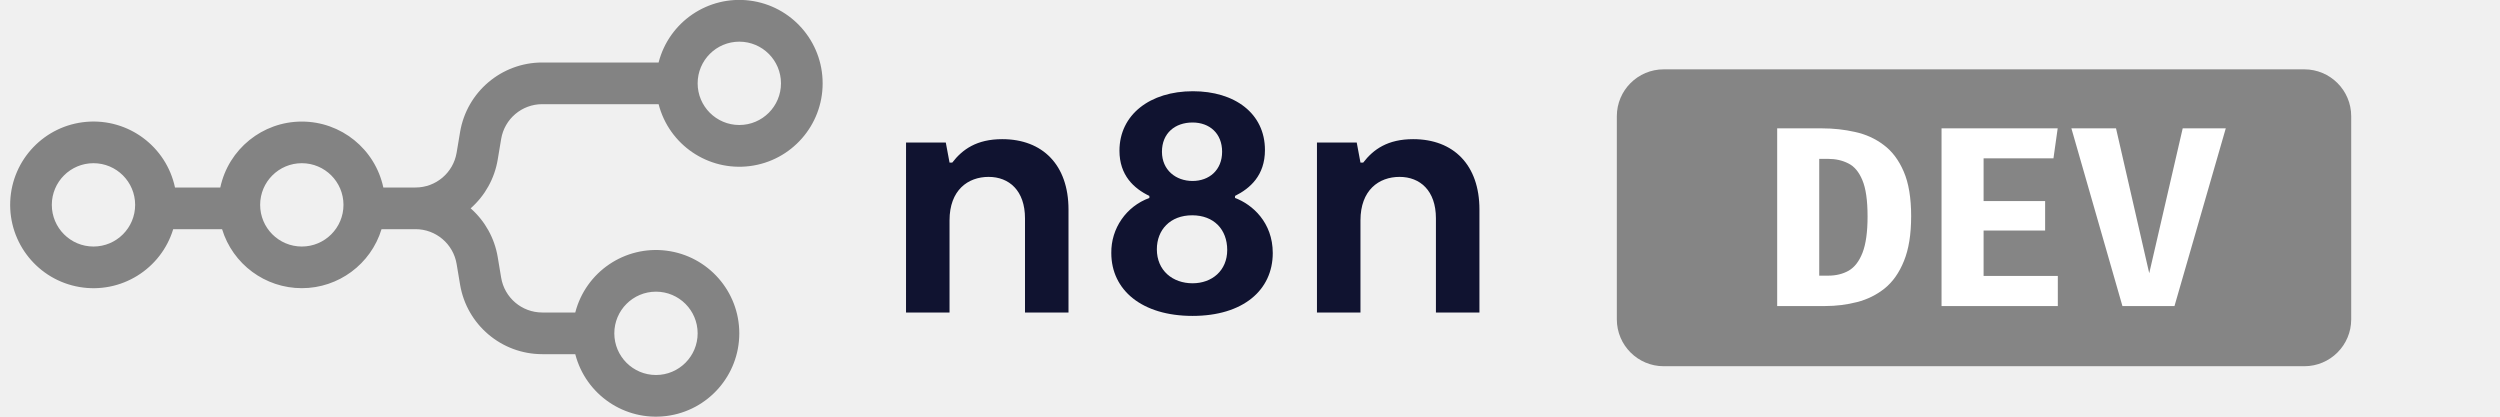
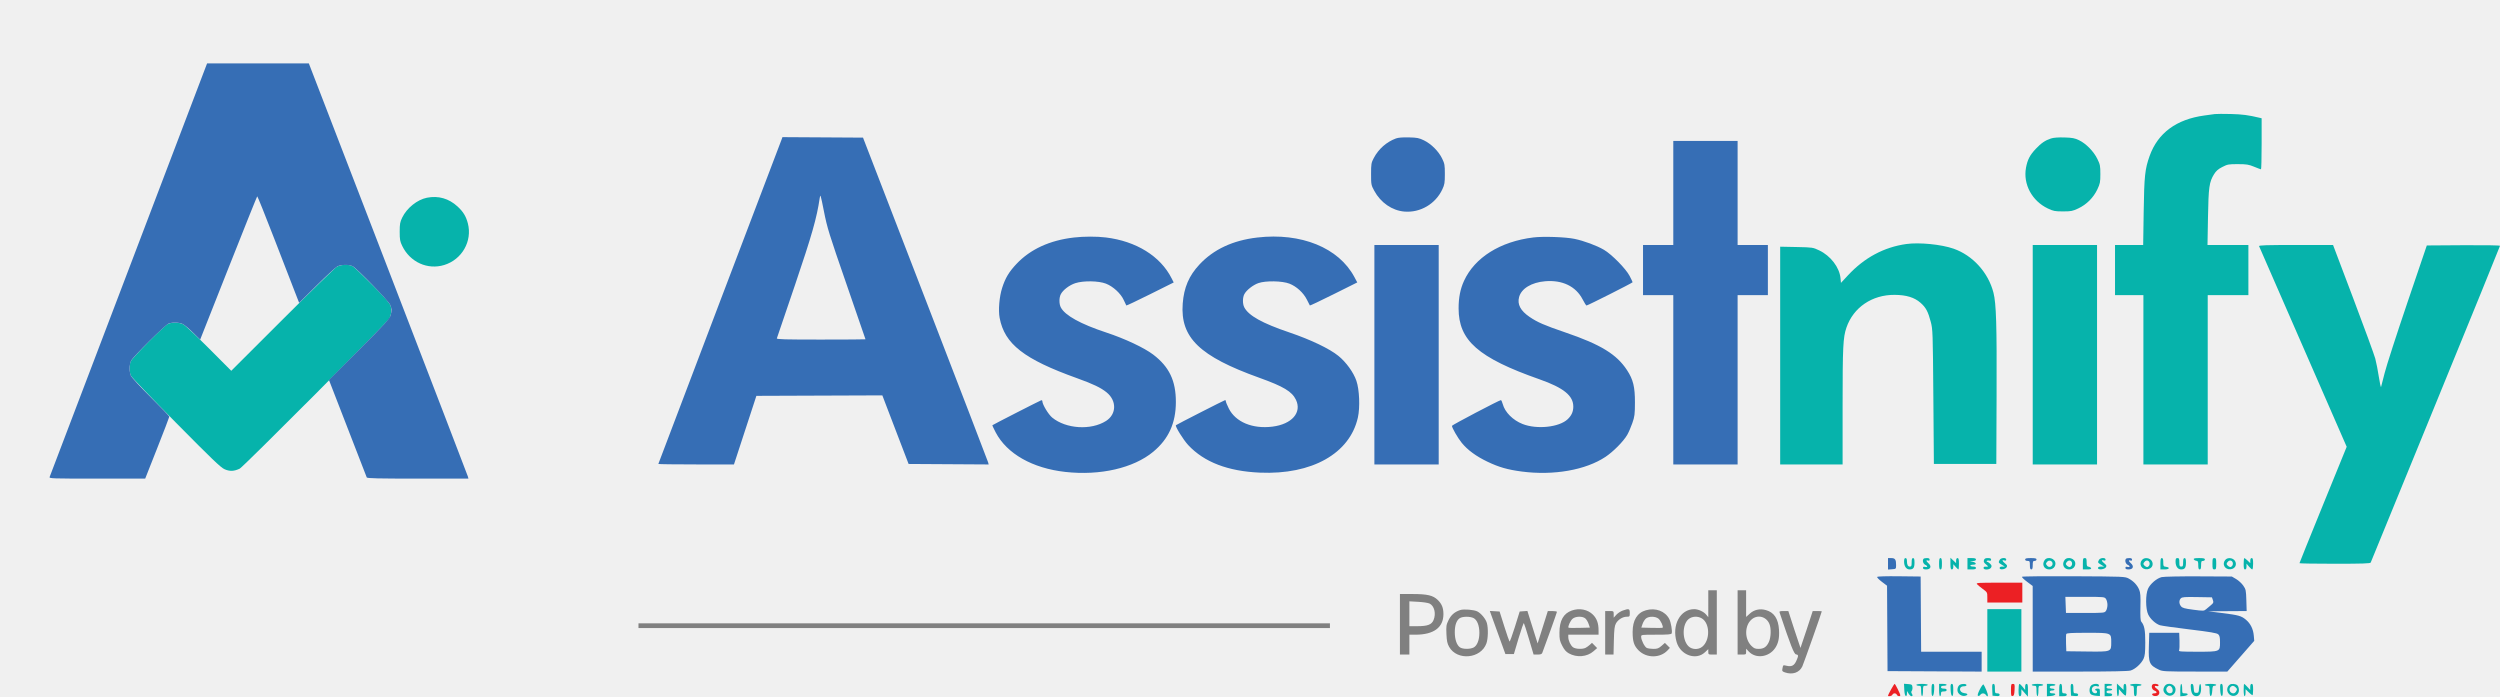
- <svg xmlns="http://www.w3.org/2000/svg" width="240" height="40" fill="none">
-   <g clip-path="url(#a)">
-     <path fill="#838383" fill-rule="evenodd" d="M78.974 8a8 8 0 0 1-15.748 2h-11.17a4 4 0 0 0-3.945 3.342l-.329 1.973a7.98 7.98 0 0 1-2.6 4.685 7.98 7.98 0 0 1 2.6 4.685l.329 1.973A4 4 0 0 0 52.056 30h3.17a8 8 0 1 1 0 4h-3.17a8 8 0 0 1-7.89-6.685l-.33-1.973A4 4 0 0 0 39.891 22h-3.263a8.004 8.004 0 0 1-15.309 0h-4.691a8 8 0 1 1 .172-4h4.348A8.003 8.003 0 0 1 36.8 18h3.09a4 4 0 0 0 3.946-3.342l.33-1.973A8 8 0 0 1 52.055 6h11.17a8 8 0 0 1 15.748 2zm-4 0a4 4 0 1 1-8 0 4 4 0 0 1 8 0m-66 15.667a4 4 0 1 0 0-8 4 4 0 0 0 0 8m20 0a4 4 0 1 0 0-8 4 4 0 0 0 0 8m34 12.333a4 4 0 1 0 0-8 4 4 0 0 0 0 8" clip-rule="evenodd" />
-     <path fill="#101330" d="M86.978 30.001h4.177v-8.843c0-2.904 1.762-4.177 3.753-4.177 1.958 0 3.492 1.305 3.492 3.981v9.039h4.176v-9.887c0-4.275-2.48-6.755-6.363-6.755-2.447 0-3.818.979-4.797 2.251h-.26l-.36-1.925H86.98zm31.585-10.997v-.196c1.436-.718 2.872-1.958 2.872-4.405 0-3.524-2.905-5.645-6.918-5.645-4.112 0-7.049 2.251-7.049 5.71 0 2.35 1.371 3.622 2.872 4.34v.196a5.54 5.54 0 0 0-3.655 5.286c0 3.557 2.937 6.037 7.799 6.037s7.701-2.48 7.701-6.037c0-2.936-1.958-4.666-3.622-5.286m-4.079-7.244c1.632 0 2.839 1.044 2.839 2.806s-1.24 2.807-2.839 2.807-2.937-1.045-2.937-2.807c0-1.794 1.273-2.806 2.937-2.806m0 15.435c-1.893 0-3.426-1.208-3.426-3.263 0-1.86 1.272-3.264 3.393-3.264 2.089 0 3.362 1.37 3.362 3.329 0 1.99-1.469 3.198-3.329 3.198m11.944 2.806h4.177v-8.843c0-2.904 1.762-4.177 3.753-4.177 1.958 0 3.491 1.305 3.491 3.981v9.039h4.177v-9.887c0-4.275-2.48-6.755-6.363-6.755-2.447 0-3.818.979-4.797 2.251h-.261l-.359-1.925h-3.818z" />
-   </g>
-   <rect width="70.5" height="28.5" x="155.216" y="6.657" fill="#858585" rx="4.5" />
-   <defs>
-     <clipPath id="a">
-       <path fill="#fff" d="M0 0h143v40H0z" />
-     </clipPath>
-   </defs>
-   <path fill="#fff" d="M183.47 20.765q0 2.597-.688 4.283-.677 1.686-1.847 2.634-1.169.935-2.658 1.317-1.477.381-3.065.381h-4.603V12.322h4.308q1.637 0 3.163.345 1.539.332 2.745 1.243 1.218.898 1.932 2.56.714 1.649.714 4.295zm-4.184 0q0-2.302-.504-3.483-.493-1.182-1.354-1.6-.85-.43-1.92-.43h-.862v11.211h.862q1.12 0 1.969-.48.85-.492 1.33-1.735t.48-3.483zm11.139-5.563V19.3h5.907v2.831h-5.907v4.357h7.126v2.892h-11.163V12.322h11.15l-.406 2.88zm15.901 11.028 3.213-13.908h4.135L208.75 29.38h-4.997l-4.899-17.058h4.284z" />
+ <svg xmlns="http://www.w3.org/2000/svg" width="2643" height="736" viewBox="0 0 2643 736" version="1.1">
+   <path d="M 2090.010 617.512 C 2090.700 618.344, 2093.455 620.632, 2096.132 622.597 C 2100.917 626.109, 2101 626.263, 2101 631.585 L 2101 637 2119.500 637 L 2138 637 2138 626.500 L 2138 616 2113.378 616 C 2091.517 616, 2088.896 616.170, 2090.010 617.512 M 1999.231 728.877 C 1997.454 732.109, 1996 735.034, 1996 735.377 C 1996 736.696, 2000.093 735.922, 2000.638 734.500 C 2000.955 733.675, 2002.018 733, 2003 733 C 2003.982 733, 2005.045 733.675, 2005.362 734.500 C 2005.995 736.152, 2009 736.583, 2009 735.022 C 2009 733.650, 2003.705 723, 2003.023 723 C 2002.714 723, 2001.008 725.645, 1999.231 728.877 M 2126 729.573 C 2126 735.294, 2126.227 736.103, 2127.750 735.813 C 2129.154 735.546, 2129.559 734.246, 2129.798 729.240 C 2130.071 723.521, 2129.924 723, 2128.048 723 C 2126.192 723, 2126 723.616, 2126 729.573 M 2275.667 723.667 C 2274.004 725.330, 2275.090 729.084, 2277.500 730 C 2280.758 731.239, 2280.709 733, 2277.417 733 C 2274.253 733, 2274.642 735.351, 2277.883 735.827 C 2282.887 736.561, 2284.775 731.209, 2280.500 728.408 C 2277.504 726.445, 2277.202 724.558, 2280 725.290 C 2281.300 725.630, 2282 725.320, 2282 724.406 C 2282 722.964, 2276.958 722.375, 2275.667 723.667" stroke="none" fill="#ec2024" fill-rule="evenodd" />
+   <path d="M 1805.995 638.250 L 1805.990 652.500 1803.745 649.769 C 1801.179 646.649, 1795.411 644, 1791.181 644 C 1776.234 644, 1767.214 660.889, 1772.555 678.874 C 1776.648 692.656, 1793.019 698.506, 1802.493 689.572 L 1806 686.264 1806 689.132 C 1806 691.864, 1806.213 692, 1810.500 692 L 1815 692 1815 658 L 1815 624 1810.500 624 L 1806 624 1805.995 638.250 M 1837 658 L 1837 692 1841.500 692 C 1845.867 692, 1846 691.908, 1846 688.894 L 1846 685.788 1848.752 688.735 C 1856.213 696.722, 1870.104 694.904, 1876.728 685.075 C 1880.073 680.112, 1881.276 674.442, 1880.776 666 C 1880.068 654.056, 1875.557 647.304, 1866.691 644.917 C 1860.425 643.229, 1854.487 644.565, 1849.922 648.689 L 1846 652.233 1846 638.116 L 1846 624 1841.500 624 L 1837 624 1837 658 M 1480 660 L 1480 692 1485 692 L 1490 692 1490 681.500 L 1490 671 1496.364 671 C 1515.702 671, 1526 663.444, 1526 649.256 C 1526 642.688, 1524.301 638.479, 1519.932 634.225 C 1514.994 629.416, 1508.940 628, 1493.318 628 L 1480 628 1480 660 M 1490 648.864 L 1490 662 1498.532 662 C 1509.233 662, 1513.527 660.376, 1515.536 655.568 C 1518.423 648.658, 1516.395 640.442, 1511.202 638.013 C 1509.716 637.318, 1504.338 636.520, 1499.250 636.239 L 1490 635.727 1490 648.864 M 1543.764 644.934 C 1537.894 646.834, 1534.096 650.105, 1531.429 655.555 C 1528.994 660.533, 1528.797 661.812, 1529.171 670.254 C 1529.501 677.723, 1530.050 680.336, 1532.029 683.848 C 1540.476 698.842, 1565.693 696.458, 1571.457 680.121 C 1573.230 675.096, 1573.475 664.250, 1571.940 658.723 C 1570.723 654.341, 1565.966 648.551, 1561.823 646.409 C 1558.322 644.598, 1547.524 643.716, 1543.764 644.934 M 1661.655 645.459 C 1652.884 648.586, 1648.729 655.994, 1648.649 668.648 C 1648.604 675.813, 1648.968 677.556, 1651.571 682.647 C 1653.730 686.868, 1655.635 689.075, 1658.523 690.701 C 1666.944 695.442, 1677.786 694.525, 1684.679 688.489 L 1688.500 685.143 1685.777 682.372 L 1683.055 679.600 1680.777 681.675 C 1679.525 682.816, 1677.517 684.256, 1676.316 684.875 C 1673.109 686.527, 1665.797 686.247, 1663.117 684.369 C 1660.470 682.515, 1658 677.284, 1658 673.532 L 1658 671 1674 671 L 1690 671 1689.994 666.250 C 1689.986 659.017, 1688.156 653.921, 1684.118 649.882 C 1678.526 644.291, 1669.768 642.566, 1661.655 645.459 M 1715.500 645.502 C 1713.300 646.280, 1710.263 648.292, 1708.750 649.974 L 1706 653.032 1706 649.516 C 1706 646.016, 1705.980 646, 1701.500 646 L 1697 646 1697 669 L 1697 692 1701.408 692 L 1705.817 692 1706.175 677.250 C 1706.460 665.488, 1706.894 661.833, 1708.315 659.206 C 1710.526 655.118, 1715.463 652.009, 1719.750 652.004 C 1722.874 652, 1723 651.845, 1723 648 C 1723 643.444, 1722.135 643.156, 1715.500 645.502 M 1740.037 645.174 C 1730.857 647.808, 1726.022 655.679, 1726.015 668 C 1726.010 678.280, 1727.445 682.708, 1732.382 687.645 C 1740.714 695.977, 1755.127 695.941, 1762.950 687.568 L 1765.400 684.945 1762.766 682.311 L 1760.132 679.677 1756.531 682.839 C 1753.510 685.491, 1752.121 686, 1747.899 686 C 1745.132 686, 1741.960 685.514, 1740.849 684.919 C 1738.571 683.700, 1735.055 676.660, 1735.022 673.250 C 1735 671.010, 1735.072 671, 1750.893 671 C 1763.563 671, 1766.895 670.717, 1767.321 669.606 C 1768.166 667.405, 1766.526 657.814, 1764.717 654.369 C 1760.325 646.009, 1750.232 642.249, 1740.037 645.174 M 1578.916 656.698 C 1581.057 662.639, 1584.770 672.900, 1587.167 679.500 L 1591.524 691.500 1595.997 691.500 L 1600.469 691.500 1605.451 674.767 C 1608.192 665.564, 1610.711 658.364, 1611.050 658.767 C 1611.388 659.170, 1613.836 666.813, 1616.489 675.750 L 1621.312 692 1625.549 692 C 1628.655 692, 1629.970 691.533, 1630.475 690.250 C 1633.246 683.210, 1646 647.580, 1646 646.879 C 1646 646.396, 1643.829 646, 1641.175 646 L 1636.351 646 1630.964 663.115 L 1625.577 680.230 1624.344 676.365 C 1623.665 674.239, 1621.231 666.514, 1618.933 659.198 L 1614.756 645.897 1610.681 646.198 L 1606.607 646.500 1601.566 662.712 C 1598.793 671.629, 1596.221 678.604, 1595.851 678.212 C 1595.480 677.821, 1592.970 670.525, 1590.273 662 L 1585.368 646.500 1580.195 646.198 L 1575.022 645.896 1578.916 656.698 M 1881.452 647.750 C 1893.114 682.554, 1896.635 691.514, 1898.769 691.820 C 1901.481 692.208, 1901.519 693.259, 1899.019 698.767 C 1896.802 703.651, 1894.113 705.040, 1889.072 703.904 C 1884.941 702.972, 1885.185 702.826, 1884.412 706.691 C 1883.861 709.443, 1884.115 709.845, 1887.051 710.868 C 1894.989 713.635, 1902.293 711.117, 1905.416 704.536 C 1906.828 701.561, 1926 647.302, 1926 646.282 C 1926 646.127, 1923.840 646, 1921.201 646 L 1916.401 646 1910.026 665.500 C 1906.519 676.225, 1903.564 685, 1903.460 685 C 1903.356 685, 1900.426 676.225, 1896.949 665.500 L 1890.627 646 1885.746 646 C 1881.541 646, 1880.946 646.242, 1881.452 647.750 M 1543.117 653.631 C 1539.737 655.998, 1538 661.028, 1538 668.448 C 1538 676.008, 1540.154 682.216, 1543.550 684.441 C 1546.547 686.405, 1554.216 686.457, 1557.926 684.538 C 1561.631 682.622, 1564 676.562, 1564 669 C 1564 661.438, 1561.631 655.378, 1557.926 653.462 C 1554.118 651.493, 1546.038 651.585, 1543.117 653.631 M 1662.707 654.016 C 1660.313 655.899, 1657.227 662.561, 1658.268 663.601 C 1658.525 663.858, 1663.703 663.940, 1669.776 663.784 L 1680.818 663.500 1679.446 659.500 C 1678.692 657.300, 1677.108 654.712, 1675.927 653.750 C 1672.929 651.308, 1665.971 651.448, 1662.707 654.016 M 1740.205 653.811 C 1738.943 654.782, 1737.296 657.359, 1736.546 659.538 L 1735.182 663.500 1746.224 663.784 C 1752.297 663.940, 1757.475 663.858, 1757.732 663.601 C 1758.773 662.561, 1755.687 655.899, 1753.293 654.016 C 1750.056 651.470, 1743.383 651.365, 1740.205 653.811 M 1785.106 654.564 C 1778.309 660.284, 1778.259 676.412, 1785.017 683.171 C 1788.671 686.825, 1795.299 687.126, 1799.491 683.829 C 1808.132 677.032, 1807.907 658.921, 1799.117 653.728 C 1794.717 651.129, 1788.767 651.484, 1785.106 654.564 M 1851.707 654.952 C 1844.287 661.467, 1844.185 675.385, 1851.503 682.703 C 1854.228 685.428, 1855.559 686, 1859.177 686 C 1864.621 686, 1867.671 683.936, 1870.086 678.617 C 1872.325 673.688, 1872.588 664.343, 1870.621 659.636 C 1867.301 651.690, 1858.036 649.395, 1851.707 654.952 M 675 661.500 L 675 664 1040.500 664 L 1406 664 1406 661.500 L 1406 659 1040.500 659 L 675 659 675 661.500" stroke="none" fill="#808080" fill-rule="evenodd" />
+   <path d="M 2341.500 120.591 C 2339.850 120.823, 2334.900 121.500, 2330.500 122.094 C 2300.897 126.095, 2281.260 140.595, 2272.596 164.850 C 2267.646 178.708, 2266.885 185.836, 2266.303 223.750 L 2265.762 259 2250.881 259 L 2236 259 2236 285.500 L 2236 312 2251 312 L 2266 312 2266 401.500 L 2266 491 2300 491 L 2334 491 2334 401.500 L 2334 312 2355.500 312 L 2377 312 2377 285.500 L 2377 259 2355.382 259 L 2333.764 259 2334.282 229.750 C 2334.848 197.752, 2335.594 192.426, 2340.660 184.233 C 2342.847 180.695, 2345.027 178.784, 2349.463 176.515 C 2354.937 173.716, 2356.114 173.502, 2365.929 173.528 C 2375.119 173.552, 2377.360 173.911, 2383.078 176.278 C 2386.697 177.775, 2389.959 179, 2390.328 179 C 2390.698 179, 2391 166.859, 2391 152.019 L 2391 125.038 2388.750 124.496 C 2377.097 121.691, 2370.519 120.827, 2358.500 120.524 C 2350.800 120.329, 2343.150 120.360, 2341.500 120.591 M 2168.324 146.385 C 2162.254 148.362, 2157.983 151.267, 2152.274 157.304 C 2145.994 163.944, 2143.444 168.857, 2141.884 177.326 C 2138.682 194.706, 2148.191 212.432, 2165 220.413 C 2170.846 223.189, 2172.456 223.500, 2181 223.500 C 2189.609 223.500, 2191.132 223.201, 2197.241 220.307 C 2205.965 216.174, 2213.174 208.965, 2217.307 200.241 C 2220.202 194.129, 2220.500 192.612, 2220.500 183.979 C 2220.500 175.287, 2220.221 173.891, 2217.298 167.954 C 2213.365 159.965, 2205.378 151.813, 2198 148.259 C 2193.384 146.035, 2190.893 145.563, 2182.500 145.318 C 2176.024 145.128, 2171.028 145.505, 2168.324 146.385 M 451.355 209.039 C 441.132 211.063, 430.171 219.848, 425.251 229.962 C 422.903 234.788, 422.556 236.721, 422.556 245 C 422.556 253.310, 422.898 255.203, 425.288 260.117 C 433.589 277.188, 452.098 285.551, 469.627 280.153 C 488.418 274.365, 499.449 255.011, 494.644 236.256 C 492.715 228.726, 489.754 223.855, 483.740 218.321 C 474.484 209.803, 463.460 206.644, 451.355 209.039 M 2015.250 257.996 C 1991.677 261.326, 1970.986 272.438, 1953.688 291.057 L 1946.260 299.053 1945.784 294.101 C 1944.685 282.664, 1935.278 270.393, 1923.241 264.696 C 1916.602 261.553, 1916.239 261.500, 1899.250 261.153 L 1882 260.802 1882 375.901 L 1882 491 1915 491 L 1948 491 1948 429.724 C 1948 366.578, 1948.477 356.747, 1952.047 346.354 C 1959.382 324.998, 1979.167 311.553, 2003 311.729 C 2015.408 311.820, 2023.936 314.431, 2030.395 320.117 C 2036.053 325.096, 2038.330 329.338, 2041.198 340.231 C 2043.306 348.240, 2043.392 350.729, 2043.937 419.500 L 2044.500 490.500 2077.500 490.500 L 2110.500 490.500 2110.792 417.500 C 2111.089 343.428, 2110.403 320.899, 2107.505 309.500 C 2102.085 288.178, 2085.643 270.012, 2065.336 262.910 C 2052.298 258.351, 2028.954 256.060, 2015.250 257.996 M 2149 375 L 2149 491 2183 491 L 2217 491 2217 375 L 2217 259 2183 259 L 2149 259 2149 375 M 2388.302 260.250 C 2388.586 260.938, 2409.542 308.938, 2434.870 366.919 L 2480.921 472.338 2455.961 533.577 C 2442.232 567.258, 2431 595.082, 2431 595.408 C 2431 595.734, 2447.827 596, 2468.393 596 C 2497.369 596, 2505.901 595.719, 2506.296 594.750 C 2506.577 594.063, 2537.450 518.640, 2574.903 427.145 C 2612.356 335.650, 2643 260.383, 2643 259.884 C 2643 259.352, 2626.988 259.085, 2604.311 259.238 L 2565.622 259.500 2544.963 320.344 C 2533.600 353.808, 2522.841 387.108, 2521.053 394.344 C 2519.265 401.580, 2517.565 408.175, 2517.276 409 C 2516.986 409.825, 2515.931 405.100, 2514.931 398.500 C 2513.931 391.900, 2512.226 383.187, 2511.141 379.137 C 2510.057 375.088, 2499.569 346.403, 2487.835 315.393 L 2466.500 259.011 2427.143 259.006 C 2396.047 259.001, 2387.894 259.262, 2388.302 260.250 M 356 282.087 C 354.075 283.230, 328.197 308.430, 298.494 338.085 L 244.489 392.005 220.994 368.433 C 208.072 355.469, 195.830 343.993, 193.790 342.931 C 189.419 340.656, 182.273 340.419, 177.718 342.398 C 173.618 344.180, 139.445 378.566, 138.048 382.315 C 136.661 386.041, 136.790 393.840, 138.295 397.151 C 138.958 398.610, 160.425 420.979, 186 446.861 C 224.077 485.395, 233.387 494.309, 237.397 496.071 C 242.891 498.486, 247.419 498.319, 253.402 495.479 C 257.141 493.705, 409.316 341.039, 411.689 336.683 C 413.691 333.006, 414.236 327.252, 412.960 323.271 C 412.071 320.498, 406.953 314.649, 393.625 301.173 C 383.656 291.093, 374.285 282.205, 372.800 281.423 C 368.722 279.274, 360.165 279.612, 356 282.087 M 2013 593.777 C 2013 598.721, 2015.336 602, 2018.857 602 C 2022.769 602, 2024 600.276, 2024 594.800 C 2024 591.200, 2023.625 590, 2022.500 590 C 2021.389 590, 2021 591.167, 2021 594.500 C 2021 598.249, 2020.684 599, 2019.107 599 C 2016.951 599, 2016 597.137, 2016 592.918 C 2016 590.991, 2015.491 590, 2014.500 590 C 2013.431 590, 2013 591.086, 2013 593.777 M 2033.667 590.667 C 2032.045 592.288, 2033.099 596.088, 2035.469 597.168 C 2038.320 598.467, 2037.966 600.065, 2034.999 599.289 C 2033.609 598.926, 2033 599.259, 2033 600.383 C 2033 601.558, 2033.938 602, 2036.433 602 C 2041.190 602, 2042.366 598.572, 2038.692 595.411 C 2036.090 593.174, 2036.039 591.694, 2038.598 592.676 C 2039.442 593, 2040 592.575, 2040 591.607 C 2040 590.509, 2039.102 590, 2037.167 590 C 2035.608 590, 2034.033 590.300, 2033.667 590.667 M 2050 596 C 2050 600.667, 2050.333 602, 2051.500 602 C 2052.667 602, 2053 600.667, 2053 596 C 2053 591.333, 2052.667 590, 2051.500 590 C 2050.333 590, 2050 591.333, 2050 596 M 2062 595.813 C 2062 600.646, 2062.328 602, 2063.500 602 C 2064.462 602, 2065.011 601.014, 2065.032 599.250 L 2065.063 596.500 2067.484 599.250 C 2068.815 600.763, 2070.151 602, 2070.452 602 C 2070.753 602, 2071 599.300, 2071 596 C 2071 591.333, 2070.667 590, 2069.500 590 C 2068.539 590, 2068 590.965, 2068 592.687 L 2068 595.374 2065 592.500 L 2062 589.626 2062 595.813 M 2080 596 L 2080 602 2084.500 602 C 2087.833 602, 2089 601.611, 2089 600.500 C 2089 599.500, 2088 599, 2086 599 C 2084.350 599, 2083 598.550, 2083 598 C 2083 597.450, 2084.387 597, 2086.083 597 C 2089.992 597, 2089.515 594.755, 2085.418 593.868 L 2082.500 593.237 2085.750 593.118 C 2087.920 593.039, 2089 592.501, 2089 591.500 C 2089 590.389, 2087.833 590, 2084.500 590 L 2080 590 2080 596 M 2097.439 592.192 C 2096.903 593.881, 2097.404 594.912, 2099.622 596.687 C 2102.441 598.943, 2102.269 599.410, 2098.750 599.052 C 2097.754 598.951, 2097 599.548, 2097 600.437 C 2097 602.886, 2103.640 602.542, 2104.988 600.023 C 2105.828 598.453, 2105.630 597.630, 2104.023 596.023 C 2102.910 594.910, 2101.523 594, 2100.941 594 C 2100.359 594, 2100.134 593.592, 2100.442 593.094 C 2100.750 592.596, 2101.902 592.423, 2103.001 592.711 C 2104.391 593.074, 2105 592.741, 2105 591.617 C 2105 590.442, 2104.062 590, 2101.567 590 C 2098.913 590, 2097.977 590.497, 2097.439 592.192 M 2114.035 591.934 C 2112.573 594.667, 2112.633 594.806, 2116.250 597.011 L 2119.500 598.993 2116.750 598.996 C 2114.924 598.999, 2114 599.525, 2114 600.563 C 2114 602.770, 2119.959 602.061, 2121.399 599.683 C 2122.306 598.186, 2122.016 597.474, 2119.750 595.645 C 2116.518 593.036, 2116.177 591.604, 2119 592.500 C 2120.419 592.950, 2121 592.680, 2121 591.567 C 2121 589.198, 2115.340 589.496, 2114.035 591.934 M 2161.557 592.223 C 2158.389 596.745, 2160.993 602, 2166.402 602 C 2170.262 602, 2173 599.438, 2173 595.826 C 2173 590.349, 2164.700 587.735, 2161.557 592.223 M 2182.557 592.223 C 2179.389 596.745, 2181.993 602, 2187.402 602 C 2191.262 602, 2194 599.438, 2194 595.826 C 2194 590.349, 2185.700 587.735, 2182.557 592.223 M 2202 596 L 2202 602 2206.583 602 C 2209.803 602, 2211.044 601.628, 2210.755 600.750 C 2210.529 600.063, 2209.366 599.356, 2208.172 599.180 C 2206.318 598.908, 2206 598.213, 2206 594.430 C 2206 590.667, 2205.699 590, 2204 590 C 2202.222 590, 2202 590.667, 2202 596 M 2219.035 591.934 C 2217.573 594.667, 2217.633 594.806, 2221.250 597.011 L 2224.500 598.993 2221.250 598.996 C 2218.973 598.999, 2218 599.467, 2218 600.560 C 2218 602.819, 2224.937 602.094, 2226.399 599.683 C 2227.306 598.185, 2227.016 597.475, 2224.750 595.645 C 2221.518 593.036, 2221.177 591.604, 2224 592.500 C 2225.419 592.950, 2226 592.680, 2226 591.567 C 2226 589.198, 2220.340 589.496, 2219.035 591.934 M 2264.699 591.780 C 2260.702 596.197, 2264.059 602.407, 2270.125 601.820 C 2274.823 601.366, 2277.173 597.208, 2274.969 593.250 C 2273.007 589.727, 2267.297 588.910, 2264.699 591.780 M 2284 596 L 2284 602 2288.583 602 C 2293.633 602, 2294.501 599.755, 2289.673 599.184 C 2287.225 598.894, 2287 598.494, 2287 594.434 C 2287 591.159, 2286.608 590, 2285.500 590 C 2284.333 590, 2284 591.333, 2284 596 M 2300 593.777 C 2300 598.721, 2302.336 602, 2305.857 602 C 2309.769 602, 2311 600.276, 2311 594.800 C 2311 591.200, 2310.625 590, 2309.500 590 C 2308.389 590, 2308 591.167, 2308 594.500 C 2308 598.333, 2307.704 599, 2306 599 C 2304.296 599, 2304 598.333, 2304 594.500 C 2304 590.667, 2303.704 590, 2302 590 C 2300.353 590, 2300 590.667, 2300 593.777 M 2319.245 591.250 C 2319.471 591.938, 2320.634 592.644, 2321.828 592.820 C 2323.682 593.092, 2324 593.787, 2324 597.570 C 2324 600.841, 2324.392 602, 2325.500 602 C 2326.611 602, 2327 600.833, 2327 597.500 C 2327 593.667, 2327.296 593, 2329 593 C 2330.111 593, 2331 592.333, 2331 591.500 C 2331 590.331, 2329.657 590, 2324.917 590 C 2320.497 590, 2318.946 590.342, 2319.245 591.250 M 2339 596 C 2339 601.333, 2339.222 602, 2341 602 C 2342.778 602, 2343 601.333, 2343 596 C 2343 590.667, 2342.778 590, 2341 590 C 2339.222 590, 2339 590.667, 2339 596 M 2352.699 591.780 C 2348.702 596.197, 2352.059 602.407, 2358.125 601.820 C 2362.823 601.366, 2365.173 597.208, 2362.969 593.250 C 2361.007 589.727, 2355.297 588.910, 2352.699 591.780 M 2372 596 C 2372 600.667, 2372.333 602, 2373.500 602 C 2374.508 602, 2375 600.991, 2375 598.923 L 2375 595.847 2377.589 598.923 C 2379.013 600.615, 2380.588 602, 2381.089 602 C 2381.590 602, 2382 599.300, 2382 596 C 2382 591.333, 2381.667 590, 2380.500 590 C 2379.539 590, 2379 590.965, 2379 592.687 L 2379 595.374 2376.195 592.687 C 2374.653 591.209, 2373.078 590, 2372.695 590 C 2372.313 590, 2372 592.700, 2372 596 M 2164.569 593.573 C 2163.706 594.437, 2163 595.529, 2163 596 C 2163 596.471, 2163.706 597.563, 2164.569 598.427 C 2166.546 600.404, 2170 598.860, 2170 596 C 2170 593.140, 2166.546 591.596, 2164.569 593.573 M 2185.529 593.614 C 2184.688 594.455, 2184 595.529, 2184 596 C 2184 597.601, 2187.051 599.918, 2188.452 599.380 C 2190.194 598.711, 2191.109 596.447, 2190.391 594.577 C 2189.549 592.383, 2187.222 591.921, 2185.529 593.614 M 2267.529 593.614 C 2266.688 594.455, 2266 595.529, 2266 596 C 2266 597.601, 2269.051 599.918, 2270.452 599.380 C 2272.194 598.711, 2273.109 596.447, 2272.391 594.577 C 2271.549 592.383, 2269.222 591.921, 2267.529 593.614 M 2355.529 593.614 C 2354.688 594.455, 2354 595.529, 2354 596 C 2354 597.601, 2357.051 599.918, 2358.452 599.380 C 2360.194 598.711, 2361.109 596.447, 2360.391 594.577 C 2359.549 592.383, 2357.222 591.921, 2355.529 593.614 M 2101 677 L 2101 710 2119 710 L 2137 710 2137 677 L 2137 644 2119 644 L 2101 644 2101 677 M 2013.201 729.111 C 2013.387 732.978, 2013.974 735.498, 2014.750 735.754 C 2015.549 736.018, 2016.010 735.145, 2016.027 733.333 L 2016.053 730.500 2017.758 733.250 C 2018.696 734.763, 2020.034 736, 2020.732 736 C 2022.225 736, 2022.324 735.060, 2021.042 733.034 C 2020.460 732.113, 2020.493 731.111, 2021.129 730.344 C 2021.688 729.671, 2021.999 727.856, 2021.822 726.310 C 2021.531 723.774, 2021.081 723.470, 2017.201 723.190 L 2012.901 722.880 2013.201 729.111 M 2026 724 C 2026 724.550, 2027.125 725, 2028.500 725 C 2030.864 725, 2031 725.300, 2031 730.500 C 2031 733.525, 2031.450 736, 2032 736 C 2032.550 736, 2033 733.525, 2033 730.500 C 2033 725.300, 2033.136 725, 2035.500 725 C 2036.875 725, 2038 724.550, 2038 724 C 2038 723.444, 2035.333 723, 2032 723 C 2028.667 723, 2026 723.444, 2026 724 M 2042 729.583 C 2042 734.403, 2042.335 736.056, 2043.250 735.754 C 2044.024 735.498, 2044.613 732.991, 2044.798 729.171 C 2045.040 724.139, 2044.810 723, 2043.548 723 C 2042.307 723, 2042 724.308, 2042 729.583 M 2050 729.500 C 2050 733.167, 2050.436 736, 2051 736 C 2051.550 736, 2052 734.875, 2052 733.500 C 2052 731.389, 2052.467 731, 2055 731 C 2057 731, 2058 730.500, 2058 729.500 C 2058 728.500, 2057 728, 2055 728 C 2053 728, 2052 727.500, 2052 726.500 C 2052 725.500, 2053 725, 2055 725 C 2056.650 725, 2058 724.550, 2058 724 C 2058 723.450, 2056.200 723, 2054 723 L 2050 723 2050 729.500 M 2062.202 729.171 C 2062.387 732.991, 2062.976 735.498, 2063.750 735.754 C 2064.665 736.056, 2065 734.403, 2065 729.583 C 2065 724.308, 2064.693 723, 2063.452 723 C 2062.190 723, 2061.960 724.139, 2062.202 729.171 M 2071.862 724.018 C 2069.689 725.287, 2068.692 729.556, 2069.999 731.998 C 2071.464 734.735, 2074.751 736.279, 2077.593 735.566 C 2080.993 734.713, 2080.581 733.185, 2076.851 732.813 C 2070.828 732.214, 2070.387 725.449, 2076.377 725.539 C 2077.872 725.562, 2079 725.024, 2079 724.289 C 2079 722.782, 2074.285 722.602, 2071.862 724.018 M 2093.088 728.825 C 2090.960 733.042, 2090.372 735.112, 2091.163 735.601 C 2091.790 735.989, 2092.847 735.562, 2093.512 734.653 C 2095.087 732.499, 2097.946 732.544, 2099.558 734.748 C 2101.980 738.061, 2102.268 735.050, 2100.033 729.780 C 2098.801 726.876, 2097.424 724.107, 2096.973 723.627 C 2096.522 723.146, 2094.774 725.486, 2093.088 728.825 M 2106.202 729.250 L 2106.500 735.500 2110.250 735.810 C 2113.114 736.047, 2114 735.752, 2114 734.560 C 2114 733.563, 2113.099 733, 2111.500 733 C 2109.167 733, 2109 732.667, 2109 728 C 2109 724.154, 2108.643 723, 2107.452 723 C 2106.189 723, 2105.959 724.147, 2106.202 729.250 M 2134 729.500 C 2134 734.611, 2134.321 736, 2135.500 736 C 2136.561 736, 2137 734.926, 2137 732.333 L 2137 728.667 2140.458 732.583 L 2143.917 736.500 2143.958 729.750 C 2143.991 724.398, 2143.689 723, 2142.500 723 C 2141.477 723, 2140.996 724.033, 2140.989 726.250 L 2140.978 729.500 2138.416 726.250 C 2137.008 724.462, 2135.438 723, 2134.928 723 C 2134.417 723, 2134 725.925, 2134 729.500 M 2148 724 C 2148 724.550, 2149.125 725, 2150.500 725 C 2152.864 725, 2153 725.300, 2153 730.500 C 2153 733.525, 2153.450 736, 2154 736 C 2154.550 736, 2155 733.525, 2155 730.500 C 2155 725.300, 2155.136 725, 2157.500 725 C 2158.875 725, 2160 724.550, 2160 724 C 2160 723.444, 2157.333 723, 2154 723 C 2150.667 723, 2148 723.444, 2148 724 M 2164 729.557 L 2164 736.115 2168.172 735.807 C 2173.121 735.443, 2174.784 733, 2170.083 733 C 2168.009 733, 2167 732.509, 2167 731.500 C 2167 730.567, 2167.944 730, 2169.500 730 C 2170.875 730, 2172 729.550, 2172 729 C 2172 728.450, 2170.875 728, 2169.500 728 C 2167.944 728, 2167 727.433, 2167 726.500 C 2167 725.500, 2168 725, 2170 725 C 2171.650 725, 2173 724.550, 2173 724 C 2173 723.450, 2170.975 723, 2168.500 723 L 2164 723 2164 729.557 M 2177 729.500 L 2177 736 2181 736 C 2183.889 736, 2185 735.583, 2185 734.500 C 2185 733.567, 2184.056 733, 2182.500 733 C 2180.167 733, 2180 732.667, 2180 728 C 2180 724.222, 2179.633 723, 2178.500 723 C 2177.321 723, 2177 724.389, 2177 729.500 M 2189.202 729.250 L 2189.500 735.500 2193.250 735.810 C 2196.114 736.047, 2197 735.752, 2197 734.560 C 2197 733.563, 2196.099 733, 2194.500 733 C 2192.167 733, 2192 732.667, 2192 728 C 2192 724.154, 2191.643 723, 2190.452 723 C 2189.189 723, 2188.959 724.147, 2189.202 729.250 M 2210.655 724.829 C 2208.581 727.121, 2208.506 732.345, 2210.524 734.020 C 2211.361 734.715, 2213.836 735.411, 2216.024 735.567 L 2220 735.850 2220 731.925 C 2220 728.405, 2219.742 728, 2217.500 728 C 2216.125 728, 2215 728.450, 2215 729 C 2215 729.550, 2215.450 730, 2216 730 C 2216.550 730, 2217 730.675, 2217 731.500 C 2217 733.668, 2213.255 733.345, 2212.039 731.072 C 2210.117 727.482, 2213.421 724.073, 2217.359 725.584 C 2218.461 726.007, 2219 725.686, 2219 724.607 C 2219 722.297, 2212.797 722.462, 2210.655 724.829 M 2225 729.500 L 2225 736 2229 736 C 2231.889 736, 2233 735.583, 2233 734.500 C 2233 733.500, 2232 733, 2230 733 C 2228 733, 2227 732.500, 2227 731.500 C 2227 730.500, 2228 730, 2230 730 C 2231.650 730, 2233 729.550, 2233 729 C 2233 728.450, 2231.650 728, 2230 728 C 2228 728, 2227 727.500, 2227 726.500 C 2227 725.500, 2228 725, 2230 725 C 2231.650 725, 2233 724.550, 2233 724 C 2233 723.450, 2231.200 723, 2229 723 L 2225 723 2225 729.500 M 2238 729.304 C 2238 733.101, 2238.433 736, 2239 736 C 2239.550 736, 2240.019 734.313, 2240.042 732.250 L 2240.083 728.500 2243.387 732.238 C 2245.204 734.294, 2246.985 735.681, 2247.345 735.321 C 2247.705 734.961, 2248 732.042, 2248 728.833 C 2248 724.315, 2247.662 723, 2246.500 723 C 2245.480 723, 2245 724.022, 2245 726.196 L 2245 729.392 2241.500 726 L 2238 722.608 2238 729.304 M 2252 724 C 2252 724.550, 2252.900 725, 2254 725 C 2255.758 725, 2256 725.667, 2256 730.500 C 2256 734.722, 2256.348 736, 2257.500 736 C 2258.652 736, 2259 734.722, 2259 730.500 C 2259 725.300, 2259.136 725, 2261.500 725 C 2262.875 725, 2264 724.550, 2264 724 C 2264 723.444, 2261.333 723, 2258 723 C 2254.667 723, 2252 723.444, 2252 724 M 2288.446 725.442 C 2286.315 728.695, 2286.921 731.869, 2290.130 734.255 C 2294.377 737.414, 2300 734.468, 2300 729.084 C 2300 723.214, 2291.633 720.578, 2288.446 725.442 M 2305 729.560 L 2305 736.121 2308.673 735.810 C 2313.275 735.421, 2314.490 733, 2310.083 733 C 2307.050 733, 2307 732.919, 2307 728 C 2307 725.250, 2306.550 723, 2306 723 C 2305.435 723, 2305 725.853, 2305 729.560 M 2316.242 728.168 C 2316.753 733.489, 2318.638 736, 2322.120 736 C 2325.269 736, 2327 733.137, 2327 727.929 C 2327 721.619, 2325.208 721.473, 2324.805 727.750 C 2324.528 732.069, 2324.273 732.500, 2322 732.500 C 2319.727 732.500, 2319.472 732.069, 2319.195 727.750 C 2318.969 724.226, 2318.484 723, 2317.318 723 C 2316.027 723, 2315.834 723.925, 2316.242 728.168 M 2331 724 C 2331 724.550, 2332.125 725, 2333.500 725 C 2335.868 725, 2336 725.294, 2336 730.583 C 2336 737.927, 2338.369 737.578, 2338.802 730.171 C 2339.057 725.816, 2339.412 725, 2341.052 725 C 2342.124 725, 2343 724.550, 2343 724 C 2343 723.444, 2340.333 723, 2337 723 C 2333.667 723, 2331 723.444, 2331 724 M 2347.202 729.171 C 2347.387 732.991, 2347.976 735.498, 2348.750 735.754 C 2349.665 736.056, 2350 734.403, 2350 729.583 C 2350 724.308, 2349.693 723, 2348.452 723 C 2347.190 723, 2346.960 724.139, 2347.202 729.171 M 2357.400 723.765 C 2354.817 725.490, 2353.867 728.949, 2355.207 731.746 C 2358.247 738.088, 2367 736.457, 2367 729.548 C 2367 727.675, 2366.293 725.436, 2365.429 724.571 C 2363.796 722.939, 2359.312 722.489, 2357.400 723.765 M 2372 729.500 C 2372 733.167, 2372.436 736, 2373 736 C 2373.550 736, 2374 734.337, 2374 732.304 L 2374 728.608 2377.298 731.804 C 2379.111 733.562, 2380.911 735, 2381.298 735 C 2381.684 735, 2382 732.300, 2382 729 C 2382 724.333, 2381.667 723, 2380.500 723 C 2379.480 723, 2378.991 724.041, 2378.971 726.250 L 2378.941 729.500 2375.985 726.250 C 2374.359 724.462, 2372.797 723, 2372.514 723 C 2372.231 723, 2372 725.925, 2372 729.500 M 2291.040 726.452 C 2288.600 729.392, 2291.827 734.048, 2295.364 732.691 C 2298.430 731.514, 2296.786 725, 2293.422 725 C 2292.775 725, 2291.703 725.653, 2291.040 726.452 M 2358.200 726.200 C 2355.688 728.712, 2357.558 733, 2361.165 733 C 2362.135 733, 2363.395 732.130, 2363.965 731.066 C 2365.304 728.564, 2365.288 728.431, 2363.429 726.571 C 2361.550 724.692, 2359.830 724.570, 2358.200 726.200" stroke="none" fill="#06b3ab" fill-rule="evenodd" />
+   <path d="M 218.081 69.250 C 217.602 70.487, 180.301 168.475, 135.188 287 C 90.076 405.525, 52.856 503.288, 52.476 504.250 C 51.824 505.903, 54.611 506, 102.643 505.997 L 153.500 505.995 166.250 473.707 C 173.263 455.948, 179 440.983, 179 440.450 C 179 439.917, 170.179 430.710, 159.398 419.990 C 148.618 409.271, 139.168 399.052, 138.398 397.282 C 136.607 393.159, 136.607 385.841, 138.398 381.718 C 140.180 377.618, 174.566 343.445, 178.315 342.048 C 182.457 340.506, 189.644 340.772, 193.300 342.603 C 195.060 343.485, 199.900 347.550, 204.055 351.636 L 211.611 359.066 241.493 283.476 C 257.928 241.902, 271.628 207.732, 271.938 207.544 C 272.247 207.356, 280.356 227.519, 289.959 252.351 C 299.561 277.183, 309.405 302.604, 311.834 308.841 L 316.250 320.182 334.875 301.709 C 345.119 291.549, 354.940 282.508, 356.700 281.618 C 360.662 279.615, 369.189 279.517, 372.800 281.433 C 377.476 283.913, 410.788 318.168, 412.463 322.218 C 414.283 326.620, 414.344 328.186, 412.907 333.500 C 411.999 336.855, 406.660 342.682, 379.807 369.626 L 347.789 401.752 367.518 452.626 C 378.369 480.607, 387.465 504.063, 387.731 504.750 C 388.109 505.728, 399.840 506, 441.724 506 L 495.233 506 494.654 503.786 C 494.336 502.569, 456.371 403.802, 410.288 284.305 L 326.500 67.037 272.725 67.018 L 218.950 67 218.081 69.250 M 826.211 147.739 C 825.665 149.258, 796.144 226.881, 760.609 320.235 C 725.074 413.590, 696 490.202, 696 490.485 C 696 490.768, 713.987 491, 735.971 491 L 775.942 491 787.794 454.750 L 799.647 418.500 866.233 418.243 L 932.820 417.986 935.578 425.243 C 937.096 429.234, 943.339 445.550, 949.453 461.500 L 960.569 490.500 1002.896 490.761 L 1045.222 491.022 1044.629 488.761 C 1044.303 487.517, 1014.413 409.775, 978.207 316 L 912.377 145.500 869.790 145.239 L 827.203 144.979 826.211 147.739 M 1475.844 146.349 C 1465.807 150.056, 1457.409 157.483, 1452.313 167.160 C 1449.702 172.117, 1449.500 173.325, 1449.500 184 C 1449.500 195.166, 1449.598 195.681, 1452.875 201.723 C 1459.676 214.263, 1471.756 222.594, 1484.710 223.678 C 1501.498 225.083, 1517.578 215.665, 1524.840 200.175 C 1527.191 195.159, 1527.500 193.280, 1527.500 184 C 1527.500 174.406, 1527.246 172.982, 1524.558 167.500 C 1520.804 159.843, 1513.157 152.196, 1505.500 148.442 C 1500.250 145.868, 1498.250 145.469, 1489.500 145.250 C 1482.990 145.087, 1478.224 145.471, 1475.844 146.349 M 1769 204 L 1769 259 1753 259 L 1737 259 1737 285.500 L 1737 312 1753 312 L 1769 312 1769 401.500 L 1769 491 1803 491 L 1837 491 1837 401.500 L 1837 312 1853 312 L 1869 312 1869 285.500 L 1869 259 1853 259 L 1837 259 1837 204 L 1837 149 1803 149 L 1769 149 1769 204 M 866.579 209.500 C 863.536 230.350, 858.409 248.363, 840.377 301.553 C 830.152 331.717, 821.560 356.982, 821.286 357.698 C 820.880 358.756, 829.615 359, 867.893 359 C 893.802 359, 915 358.863, 915 358.696 C 915 358.529, 905.966 332.320, 894.924 300.454 C 876.420 247.055, 874.552 241.026, 871.078 223.508 C 867.473 205.332, 867.276 204.719, 866.579 209.500 M 1135.230 251.105 C 1109.769 254.065, 1089.254 263.507, 1074.655 278.983 C 1066.675 287.442, 1062.805 293.917, 1059.452 304.422 C 1056.484 313.722, 1055.290 327.961, 1056.804 336 C 1062.033 363.756, 1082.536 379.733, 1138.811 399.903 C 1155.533 405.897, 1163.815 409.865, 1169.875 414.786 C 1180.753 423.620, 1180.483 437.925, 1169.305 445.028 C 1153.416 455.123, 1127.047 453.474, 1112.395 441.468 C 1108.392 438.187, 1102 427.611, 1102 424.267 C 1102 423.489, 1101.436 422.999, 1100.748 423.177 C 1099.589 423.476, 1049.924 448.861, 1049.157 449.546 C 1048.968 449.715, 1050.538 453.134, 1052.646 457.145 C 1064.521 479.744, 1091.497 495.046, 1126.303 498.928 C 1163.016 503.021, 1198.341 494.909, 1219.208 477.592 C 1235.454 464.110, 1243.100 447.296, 1243.125 425 C 1243.149 402.487, 1236.089 387.737, 1219.111 374.831 C 1209.636 367.629, 1189.177 358.019, 1169.500 351.527 C 1142.325 342.562, 1125.871 333.453, 1121.466 324.935 C 1119.584 321.295, 1119.588 314.698, 1121.474 311.051 C 1123.790 306.572, 1130.537 301.427, 1136.782 299.377 C 1145.279 296.588, 1161.512 296.840, 1169.247 299.881 C 1176.825 302.862, 1184.872 310.275, 1187.994 317.152 C 1189.329 320.094, 1190.571 322.708, 1190.755 322.962 C 1190.939 323.215, 1202.283 317.841, 1215.964 311.018 L 1240.838 298.613 1238.526 294.056 C 1226.706 270.763, 1201.146 254.939, 1169.026 251.031 C 1159.312 249.849, 1145.775 249.879, 1135.230 251.105 M 1329.230 251.105 C 1303.380 254.111, 1283.051 263.591, 1268.081 279.620 C 1256.974 291.513, 1251.622 304.015, 1250.365 321.002 C 1247.705 356.937, 1268.099 376.675, 1331.344 399.379 C 1356.940 408.567, 1365.835 413.897, 1370.028 422.558 C 1376.587 436.106, 1365.788 448.480, 1345.167 451.046 C 1324.179 453.658, 1306.245 446.183, 1299.076 431.835 C 1297.384 428.450, 1296 425.077, 1296 424.340 C 1296 423.603, 1295.632 423, 1295.181 423 C 1294.502 423, 1244.168 448.677, 1243.186 449.524 C 1242.044 450.509, 1251.028 465.026, 1256.206 470.561 C 1273.067 488.585, 1298.132 498.213, 1332 499.676 C 1386.972 502.049, 1427.088 479.453, 1435.567 441.342 C 1437.948 430.640, 1437.183 411.929, 1433.982 402.590 C 1430.923 393.666, 1423.210 382.976, 1415 376.280 C 1405.621 368.632, 1385.730 359.113, 1363.101 351.444 C 1334.367 341.707, 1319.994 333.690, 1315.423 324.852 C 1313.580 321.286, 1313.604 314.667, 1315.474 311.051 C 1317.686 306.773, 1324.638 301.291, 1330.391 299.288 C 1338.135 296.592, 1355.594 296.906, 1363.202 299.879 C 1370.691 302.806, 1377.999 309.490, 1381.610 316.717 C 1383.200 319.898, 1384.633 322.708, 1384.795 322.962 C 1384.957 323.215, 1396.296 317.834, 1409.993 311.004 L 1434.896 298.584 1431.847 292.865 C 1415.351 261.914, 1375.552 245.718, 1329.230 251.105 M 1621 251.038 C 1586.054 255.330, 1559.057 272.244, 1547.763 296.923 C 1543.813 305.553, 1542.036 314.566, 1542.029 326 C 1542.010 359.992, 1562.836 378.263, 1627.500 400.986 C 1653.153 410, 1663.432 418.353, 1663.291 430.071 C 1663.228 435.312, 1661.403 439.337, 1657.339 443.196 C 1648.379 451.705, 1624.813 454.214, 1609.680 448.270 C 1599.445 444.249, 1591.005 435.785, 1588.723 427.254 C 1588.097 424.914, 1587.211 423, 1586.753 423 C 1585.123 423, 1535 449.329, 1535 450.185 C 1535 452.294, 1541.224 463.091, 1545.380 468.193 C 1551.552 475.770, 1560.533 482.360, 1572.500 488.093 C 1584.602 493.890, 1593.848 496.544, 1608.801 498.512 C 1642.404 502.936, 1676.455 496.948, 1697.415 482.928 C 1705.618 477.442, 1716.204 466.741, 1720.238 459.857 C 1721.713 457.340, 1724.157 451.730, 1725.669 447.390 C 1728.150 440.271, 1728.423 438.132, 1728.459 425.500 C 1728.507 409.093, 1726.619 401.328, 1720.184 391.458 C 1709.157 374.548, 1692.377 364.264, 1654.978 351.492 C 1632.698 343.884, 1625.462 340.746, 1617.094 335.064 C 1607.493 328.544, 1603.907 321.774, 1605.978 314.082 C 1608.412 305.041, 1619.079 298.560, 1633.533 297.338 C 1651.715 295.801, 1666.011 302.709, 1673.126 316.468 C 1674.982 320.057, 1676.841 322.994, 1677.258 322.996 C 1678.530 323.003, 1726 299.035, 1726 298.386 C 1726 298.053, 1724.556 295.017, 1722.791 291.640 C 1718.832 284.064, 1703.945 268.935, 1695.676 264.083 C 1688.048 259.608, 1674.495 254.579, 1664.500 252.516 C 1654.962 250.546, 1631.491 249.749, 1621 251.038 M 1453 375 L 1453 491 1487 491 L 1521 491 1521 375 L 1521 259 1487 259 L 1453 259 1453 375 M 1996 596.057 L 1996 602.115 2000.250 601.807 C 2004.481 601.501, 2004.500 601.482, 2004.548 597.500 C 2004.618 591.623, 2003.518 590, 1999.465 590 L 1996 590 1996 596.057 M 2141 591.500 C 2141 592.433, 2141.944 593, 2143.500 593 C 2145.796 593, 2146 593.367, 2146 597.500 C 2146 600.833, 2146.389 602, 2147.500 602 C 2148.611 602, 2149 600.833, 2149 597.500 C 2149 593.667, 2149.296 593, 2151 593 C 2152.111 593, 2153 592.333, 2153 591.500 C 2153 590.333, 2151.667 590, 2147 590 C 2142.333 590, 2141 590.333, 2141 591.500 M 2247.667 590.667 C 2246.045 592.288, 2247.099 596.088, 2249.469 597.168 C 2252.320 598.467, 2251.966 600.065, 2248.999 599.289 C 2247.609 598.926, 2247 599.259, 2247 600.383 C 2247 601.558, 2247.938 602, 2250.433 602 C 2255.190 602, 2256.366 598.572, 2252.692 595.411 C 2250.090 593.174, 2250.039 591.694, 2252.598 592.676 C 2253.442 593, 2254 592.575, 2254 591.607 C 2254 590.509, 2253.102 590, 2251.167 590 C 2249.608 590, 2248.033 590.300, 2247.667 590.667 M 1984.544 609.929 C 1984.216 610.460, 1986.429 612.769, 1989.463 615.060 L 1994.980 619.225 1995.240 664.363 L 1995.500 709.500 2045.250 709.759 L 2095 710.019 2095 699.509 L 2095 689 2063.011 689 L 2031.023 689 2030.761 649.250 L 2030.500 609.500 2007.821 609.231 C 1994.004 609.068, 1984.908 609.340, 1984.544 609.929 M 2137.639 609.775 C 2137.348 610.246, 2139.776 612.626, 2143.034 615.065 L 2148.958 619.500 2148.979 664.750 L 2149 710 2198.750 709.994 C 2230.738 709.991, 2249.864 709.610, 2252.321 708.928 C 2257.202 707.572, 2263.792 701.644, 2266.134 696.500 C 2267.600 693.282, 2267.960 689.903, 2267.978 679.218 C 2268 666.038, 2267.070 661.199, 2263.746 657.194 C 2262.886 656.158, 2262.629 651.614, 2262.860 641.558 C 2263.124 630.117, 2262.869 626.622, 2261.540 623.441 C 2259.482 618.514, 2255.675 614.451, 2250.500 611.658 C 2246.563 609.534, 2245.646 609.495, 2192.334 609.210 C 2162.543 609.050, 2137.930 609.304, 2137.639 609.775 M 2285.395 610.108 C 2280.183 611.317, 2273.270 617.195, 2270.886 622.444 C 2268.140 628.491, 2268.254 643.828, 2271.090 649.685 C 2273.419 654.497, 2278.869 659.472, 2283.479 660.993 C 2285.147 661.544, 2299.266 663.540, 2314.853 665.430 C 2336.819 668.092, 2343.621 669.252, 2345.097 670.588 C 2346.612 671.959, 2347 673.695, 2347 679.098 C 2347 689.052, 2347.127 689, 2322.728 689 C 2305.895 689, 2303.021 688.786, 2303.700 687.581 C 2304.140 686.800, 2304.354 682.300, 2304.177 677.581 L 2303.853 669 2288.022 669 L 2272.192 669 2271.777 683.250 C 2271.264 700.857, 2272.255 703.148, 2282.500 708.044 C 2286.194 709.810, 2289.113 709.958, 2320.615 709.978 L 2354.730 710 2368.956 693.750 L 2383.182 677.500 2382.702 671.928 C 2382.103 664.973, 2379.179 659.120, 2374.279 655.068 C 2369.450 651.075, 2366.647 650.300, 2349 648.077 L 2334.500 646.251 2354.836 646.126 L 2375.172 646 2374.836 634.660 C 2374.521 624.016, 2374.320 623.061, 2371.570 619.097 C 2369.959 616.774, 2366.584 613.665, 2364.070 612.187 L 2359.500 609.500 2324.500 609.328 C 2305.178 609.233, 2287.661 609.583, 2285.395 610.108 M 2183.823 639.498 L 2184.147 648 2204.517 648 C 2224.433 648, 2224.921 647.950, 2226.443 645.777 C 2227.299 644.555, 2228 641.730, 2228 639.500 C 2228 637.270, 2227.299 634.445, 2226.443 633.223 C 2224.920 631.048, 2224.442 631, 2204.193 630.998 L 2183.500 630.995 2183.823 639.498 M 2305.596 632.547 C 2303.498 634.645, 2303.569 638.246, 2305.763 640.955 C 2307.218 642.753, 2309.477 643.387, 2318.723 644.594 C 2329.472 645.998, 2330.012 645.979, 2332.210 644.131 C 2333.470 643.071, 2335.841 641.080, 2337.480 639.706 C 2340.130 637.484, 2340.348 636.893, 2339.457 634.354 L 2338.454 631.500 2322.823 631.225 C 2309.595 630.992, 2306.947 631.196, 2305.596 632.547 M 2184.425 670.334 C 2184.144 671.067, 2184.046 675.455, 2184.207 680.084 L 2184.500 688.500 2205.895 688.770 C 2232.298 689.104, 2232 689.215, 2232 679.034 C 2232 668.858, 2232.363 669, 2206.246 669 C 2189.409 669, 2184.830 669.280, 2184.425 670.334" stroke="none" fill="#366eb5" fill-rule="evenodd" />
</svg>
